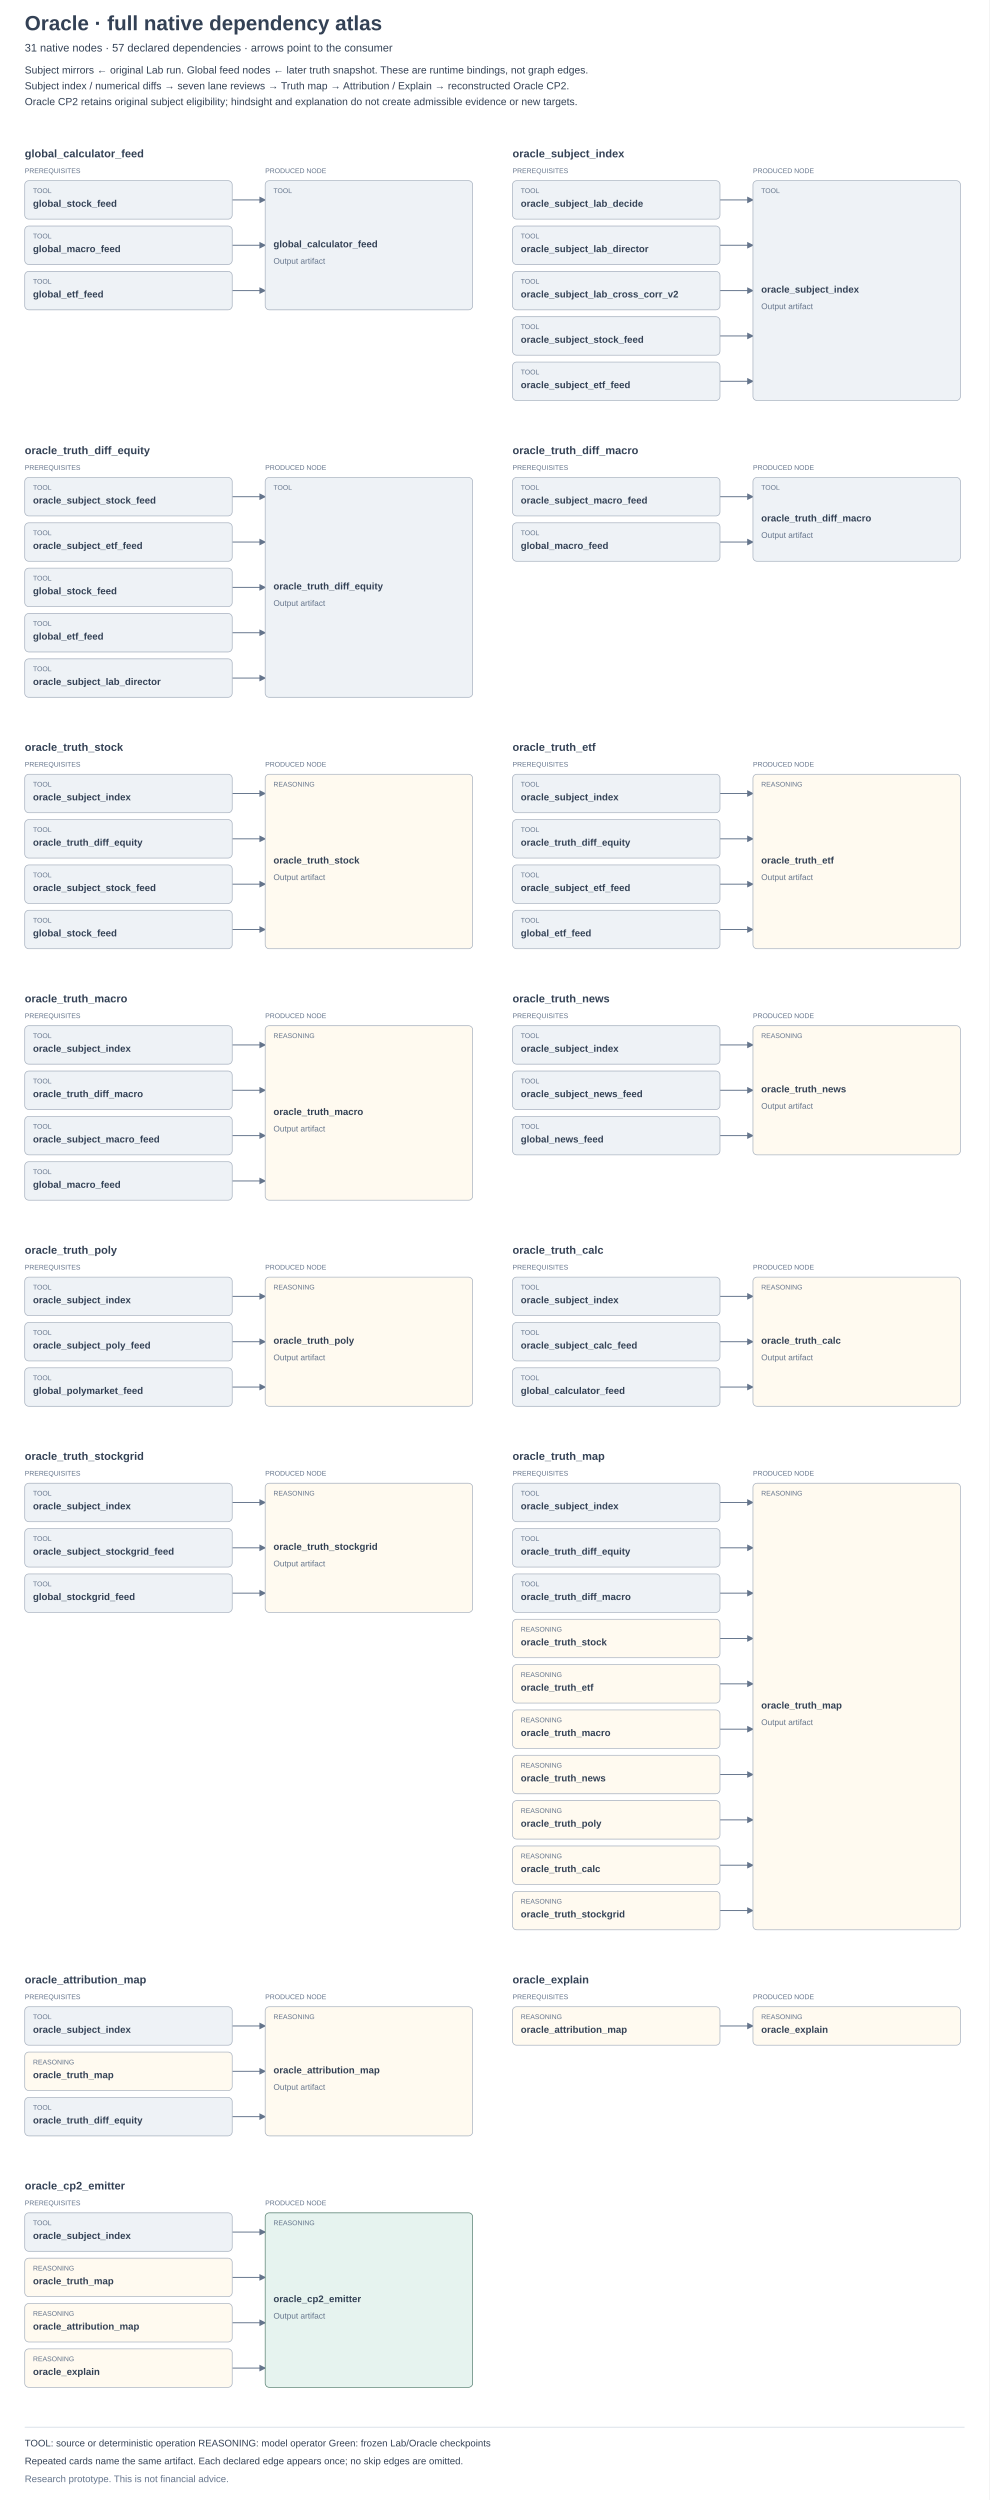
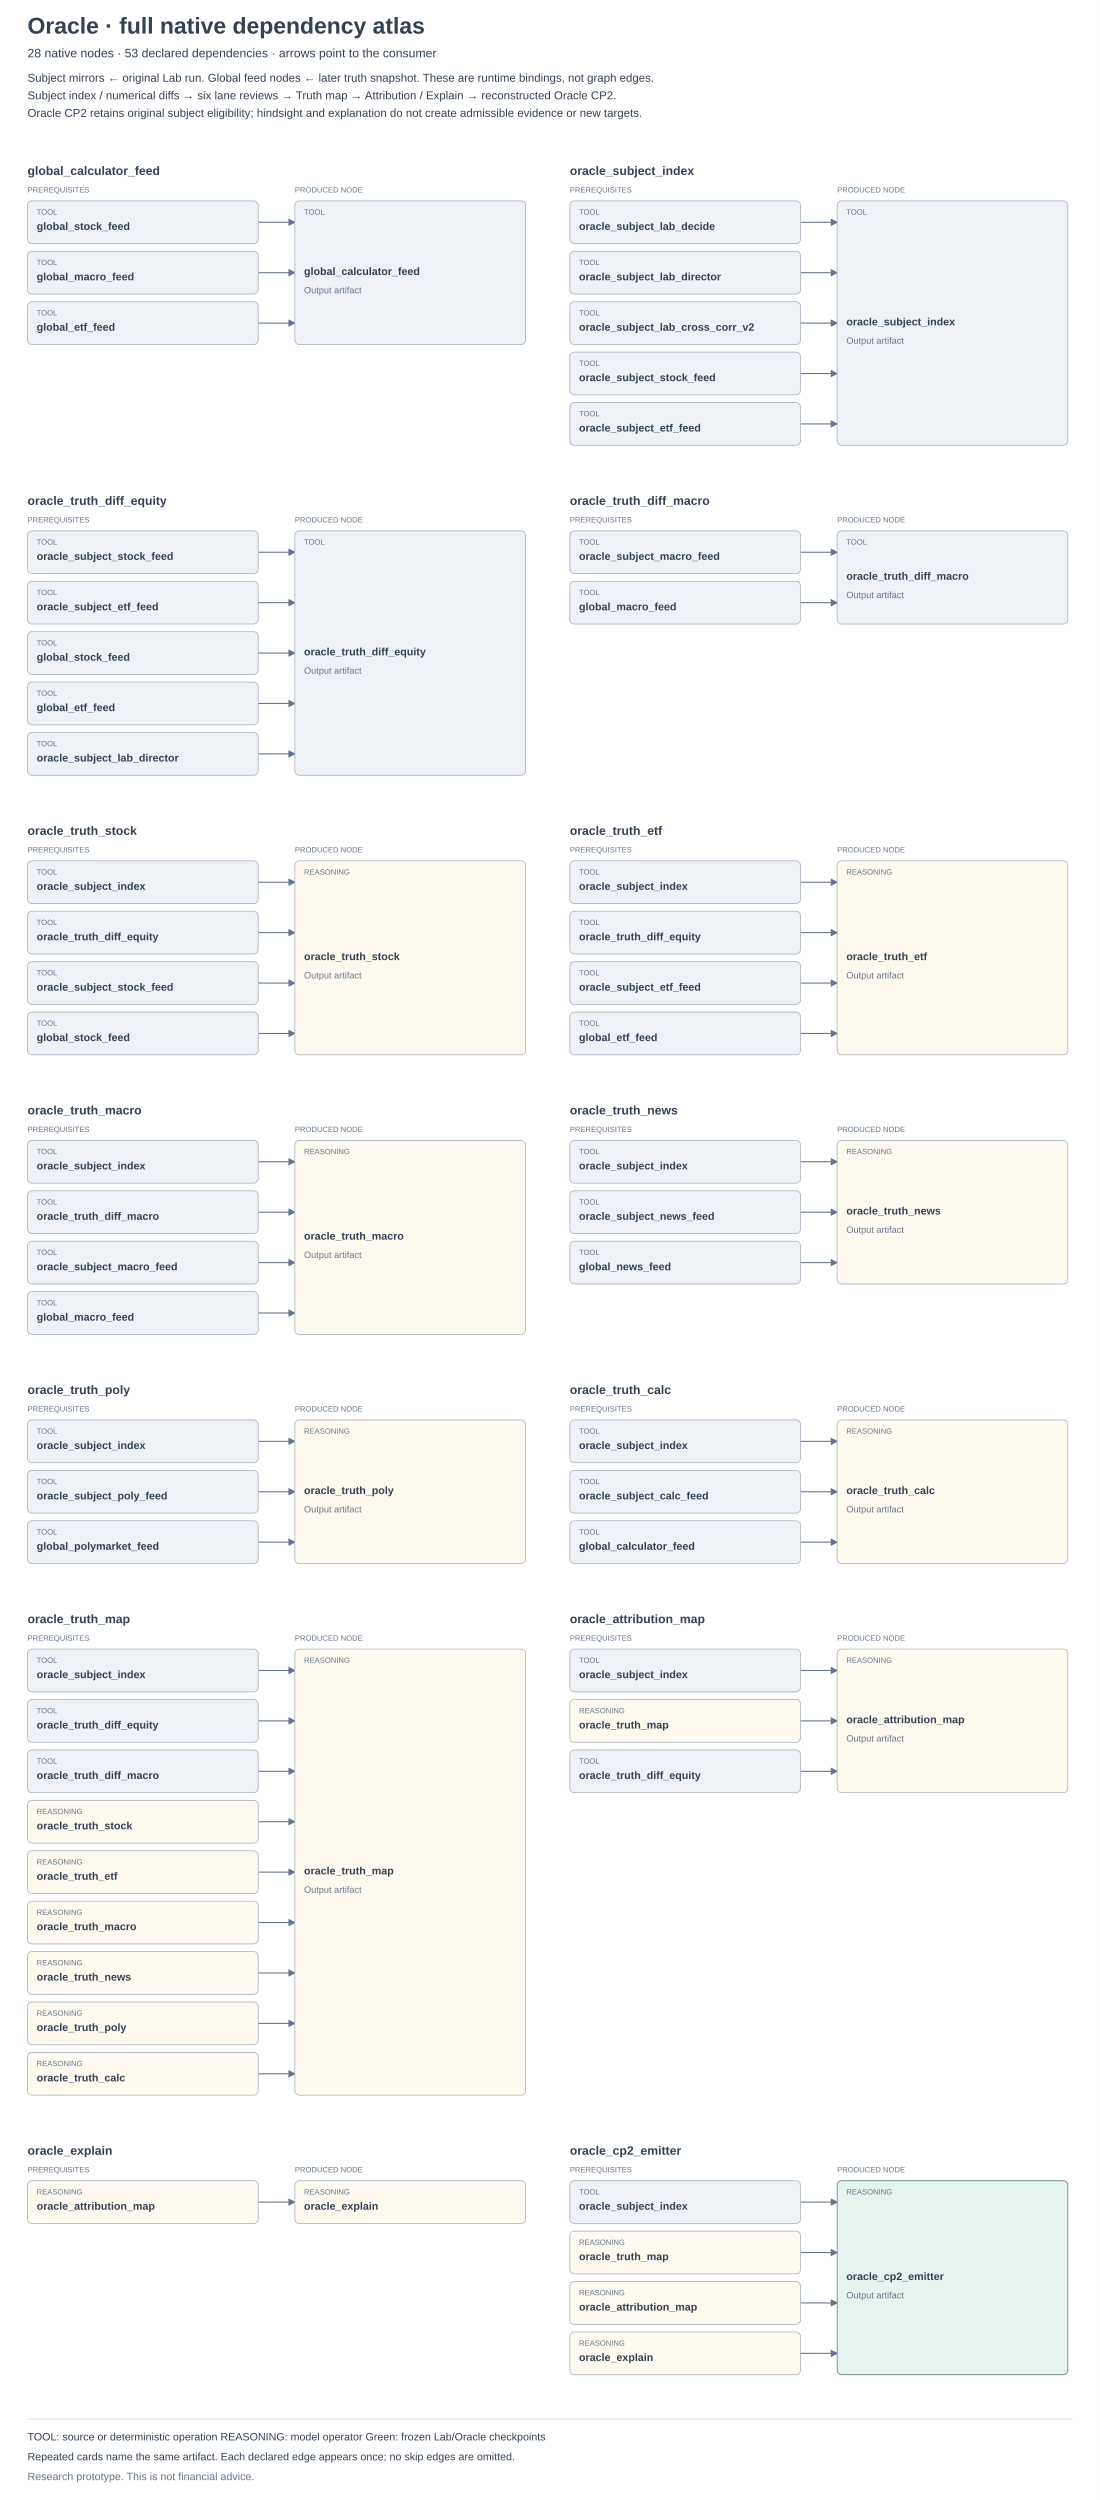
- <svg xmlns="http://www.w3.org/2000/svg" width="1440" height="3639" viewBox="0 0 1440 3639" role="img" aria-labelledby="oracle-detail-title oracle-detail-desc">
+ <svg xmlns="http://www.w3.org/2000/svg" width="1440" height="3273" viewBox="0 0 1440 3273" role="img" aria-labelledby="oracle-detail-title oracle-detail-desc">
  <defs>
    <marker id="arrow" markerWidth="7" markerHeight="7" refX="6" refY="3.5" orient="auto">
      <path d="M 0 0 L 7 3.5 L 0 7 Z" fill="#64748b" />
    </marker>
  </defs>
  <style>text{font-family:Arial,Helvetica,sans-serif}.dependency{fill:none;stroke:#64748b;stroke-width:1.4}.dependency:hover{stroke:#145b48;stroke-width:3}</style>
-   <rect width="1440" height="3639" fill="#ffffff" />
+   <rect width="1440" height="3273" fill="#ffffff" />
  <text x="36" y="44" font-size="30" font-weight="600" fill="#334155">Oracle · full native dependency atlas</text>
-   <text x="36" y="75" font-size="16" font-weight="normal" fill="#334155">31 native nodes · 57 declared dependencies · arrows point to the consumer</text>
+   <text x="36" y="75" font-size="16" font-weight="normal" fill="#334155">28 native nodes · 53 declared dependencies · arrows point to the consumer</text>
  <text x="36" y="107" font-size="15" font-weight="normal" fill="#334155">Subject mirrors ← original Lab run. Global feed nodes ← later truth snapshot. These are runtime bindings, not graph edges.</text>
-   <text x="36" y="130" font-size="15" font-weight="normal" fill="#334155">Subject index / numerical diffs → seven lane reviews → Truth map → Attribution / Explain → reconstructed Oracle CP2.</text>
+   <text x="36" y="130" font-size="15" font-weight="normal" fill="#334155">Subject index / numerical diffs → six lane reviews → Truth map → Attribution / Explain → reconstructed Oracle CP2.</text>
  <text x="36" y="153" font-size="15" font-weight="normal" fill="#334155">Oracle CP2 retains original subject eligibility; hindsight and explanation do not create admissible evidence or new targets.</text>
  <text x="36" y="229" font-size="16" font-weight="600" fill="#334155">global_calculator_feed</text>
  <text x="36" y="252" font-size="10" font-weight="normal" fill="#64748b">PREREQUISITES</text>
  <text x="386" y="252" font-size="10" font-weight="normal" fill="#64748b">PRODUCED NODE</text>
  <path data-from="global_stock_feed" data-to="global_calculator_feed" d="M 338 291 H 386" class="dependency" marker-end="url(#arrow)" />
  <path data-from="global_macro_feed" data-to="global_calculator_feed" d="M 338 357 H 386" class="dependency" marker-end="url(#arrow)" />
  <path data-from="global_etf_feed" data-to="global_calculator_feed" d="M 338 423 H 386" class="dependency" marker-end="url(#arrow)" />
  <g data-node="global_stock_feed">
    <rect x="36" y="263" width="302" height="56" rx="6" fill="#eef2f6" stroke="#a5afbd" />
    <text x="48" y="281" font-size="10" font-weight="normal" fill="#64748b">TOOL</text>
    <text x="48" y="301.0" font-size="14" font-weight="600" fill="#334155">global_stock_feed</text>
  </g>
  <g data-node="global_macro_feed">
    <rect x="36" y="329" width="302" height="56" rx="6" fill="#eef2f6" stroke="#a5afbd" />
    <text x="48" y="347" font-size="10" font-weight="normal" fill="#64748b">TOOL</text>
    <text x="48" y="367.0" font-size="14" font-weight="600" fill="#334155">global_macro_feed</text>
  </g>
  <g data-node="global_etf_feed">
    <rect x="36" y="395" width="302" height="56" rx="6" fill="#eef2f6" stroke="#a5afbd" />
    <text x="48" y="413" font-size="10" font-weight="normal" fill="#64748b">TOOL</text>
    <text x="48" y="433.0" font-size="14" font-weight="600" fill="#334155">global_etf_feed</text>
  </g>
  <g data-node="global_calculator_feed">
    <rect x="386" y="263" width="302" height="188" rx="6" fill="#eef2f6" stroke="#a5afbd" />
    <text x="398" y="281" font-size="10" font-weight="normal" fill="#64748b">TOOL</text>
    <text x="398" y="360.0" font-size="14" font-weight="600" fill="#334155">global_calculator_feed</text>
    <text x="398" y="384.0" font-size="12" font-weight="normal" fill="#64748b">Output artifact</text>
  </g>
  <text x="746" y="229" font-size="16" font-weight="600" fill="#334155">oracle_subject_index</text>
  <text x="746" y="252" font-size="10" font-weight="normal" fill="#64748b">PREREQUISITES</text>
  <text x="1096" y="252" font-size="10" font-weight="normal" fill="#64748b">PRODUCED NODE</text>
  <path data-from="oracle_subject_lab_decide" data-to="oracle_subject_index" d="M 1048 291 H 1096" class="dependency" marker-end="url(#arrow)" />
  <path data-from="oracle_subject_lab_director" data-to="oracle_subject_index" d="M 1048 357 H 1096" class="dependency" marker-end="url(#arrow)" />
  <path data-from="oracle_subject_lab_cross_corr_v2" data-to="oracle_subject_index" d="M 1048 423 H 1096" class="dependency" marker-end="url(#arrow)" />
  <path data-from="oracle_subject_stock_feed" data-to="oracle_subject_index" d="M 1048 489 H 1096" class="dependency" marker-end="url(#arrow)" />
  <path data-from="oracle_subject_etf_feed" data-to="oracle_subject_index" d="M 1048 555 H 1096" class="dependency" marker-end="url(#arrow)" />
  <g data-node="oracle_subject_lab_decide">
    <rect x="746" y="263" width="302" height="56" rx="6" fill="#eef2f6" stroke="#a5afbd" />
    <text x="758" y="281" font-size="10" font-weight="normal" fill="#64748b">TOOL</text>
    <text x="758" y="301.0" font-size="14" font-weight="600" fill="#334155">oracle_subject_lab_decide</text>
  </g>
  <g data-node="oracle_subject_lab_director">
    <rect x="746" y="329" width="302" height="56" rx="6" fill="#eef2f6" stroke="#a5afbd" />
    <text x="758" y="347" font-size="10" font-weight="normal" fill="#64748b">TOOL</text>
    <text x="758" y="367.0" font-size="14" font-weight="600" fill="#334155">oracle_subject_lab_director</text>
  </g>
  <g data-node="oracle_subject_lab_cross_corr_v2">
    <rect x="746" y="395" width="302" height="56" rx="6" fill="#eef2f6" stroke="#a5afbd" />
    <text x="758" y="413" font-size="10" font-weight="normal" fill="#64748b">TOOL</text>
    <text x="758" y="433.0" font-size="14" font-weight="600" fill="#334155">oracle_subject_lab_cross_corr_v2</text>
  </g>
  <g data-node="oracle_subject_stock_feed">
    <rect x="746" y="461" width="302" height="56" rx="6" fill="#eef2f6" stroke="#a5afbd" />
    <text x="758" y="479" font-size="10" font-weight="normal" fill="#64748b">TOOL</text>
    <text x="758" y="499.0" font-size="14" font-weight="600" fill="#334155">oracle_subject_stock_feed</text>
  </g>
  <g data-node="oracle_subject_etf_feed">
    <rect x="746" y="527" width="302" height="56" rx="6" fill="#eef2f6" stroke="#a5afbd" />
    <text x="758" y="545" font-size="10" font-weight="normal" fill="#64748b">TOOL</text>
    <text x="758" y="565.0" font-size="14" font-weight="600" fill="#334155">oracle_subject_etf_feed</text>
  </g>
  <g data-node="oracle_subject_index">
    <rect x="1096" y="263" width="302" height="320" rx="6" fill="#eef2f6" stroke="#a5afbd" />
    <text x="1108" y="281" font-size="10" font-weight="normal" fill="#64748b">TOOL</text>
    <text x="1108" y="426.0" font-size="14" font-weight="600" fill="#334155">oracle_subject_index</text>
    <text x="1108" y="450.0" font-size="12" font-weight="normal" fill="#64748b">Output artifact</text>
  </g>
  <text x="36" y="661" font-size="16" font-weight="600" fill="#334155">oracle_truth_diff_equity</text>
  <text x="36" y="684" font-size="10" font-weight="normal" fill="#64748b">PREREQUISITES</text>
  <text x="386" y="684" font-size="10" font-weight="normal" fill="#64748b">PRODUCED NODE</text>
  <path data-from="oracle_subject_stock_feed" data-to="oracle_truth_diff_equity" d="M 338 723 H 386" class="dependency" marker-end="url(#arrow)" />
  <path data-from="oracle_subject_etf_feed" data-to="oracle_truth_diff_equity" d="M 338 789 H 386" class="dependency" marker-end="url(#arrow)" />
  <path data-from="global_stock_feed" data-to="oracle_truth_diff_equity" d="M 338 855 H 386" class="dependency" marker-end="url(#arrow)" />
  <path data-from="global_etf_feed" data-to="oracle_truth_diff_equity" d="M 338 921 H 386" class="dependency" marker-end="url(#arrow)" />
  <path data-from="oracle_subject_lab_director" data-to="oracle_truth_diff_equity" d="M 338 987 H 386" class="dependency" marker-end="url(#arrow)" />
  <g data-node="oracle_subject_stock_feed">
    <rect x="36" y="695" width="302" height="56" rx="6" fill="#eef2f6" stroke="#a5afbd" />
    <text x="48" y="713" font-size="10" font-weight="normal" fill="#64748b">TOOL</text>
    <text x="48" y="733.0" font-size="14" font-weight="600" fill="#334155">oracle_subject_stock_feed</text>
  </g>
  <g data-node="oracle_subject_etf_feed">
    <rect x="36" y="761" width="302" height="56" rx="6" fill="#eef2f6" stroke="#a5afbd" />
    <text x="48" y="779" font-size="10" font-weight="normal" fill="#64748b">TOOL</text>
    <text x="48" y="799.0" font-size="14" font-weight="600" fill="#334155">oracle_subject_etf_feed</text>
  </g>
  <g data-node="global_stock_feed">
    <rect x="36" y="827" width="302" height="56" rx="6" fill="#eef2f6" stroke="#a5afbd" />
    <text x="48" y="845" font-size="10" font-weight="normal" fill="#64748b">TOOL</text>
    <text x="48" y="865.0" font-size="14" font-weight="600" fill="#334155">global_stock_feed</text>
  </g>
  <g data-node="global_etf_feed">
    <rect x="36" y="893" width="302" height="56" rx="6" fill="#eef2f6" stroke="#a5afbd" />
    <text x="48" y="911" font-size="10" font-weight="normal" fill="#64748b">TOOL</text>
    <text x="48" y="931.0" font-size="14" font-weight="600" fill="#334155">global_etf_feed</text>
  </g>
  <g data-node="oracle_subject_lab_director">
    <rect x="36" y="959" width="302" height="56" rx="6" fill="#eef2f6" stroke="#a5afbd" />
    <text x="48" y="977" font-size="10" font-weight="normal" fill="#64748b">TOOL</text>
    <text x="48" y="997.0" font-size="14" font-weight="600" fill="#334155">oracle_subject_lab_director</text>
  </g>
  <g data-node="oracle_truth_diff_equity">
    <rect x="386" y="695" width="302" height="320" rx="6" fill="#eef2f6" stroke="#a5afbd" />
    <text x="398" y="713" font-size="10" font-weight="normal" fill="#64748b">TOOL</text>
    <text x="398" y="858.0" font-size="14" font-weight="600" fill="#334155">oracle_truth_diff_equity</text>
    <text x="398" y="882.0" font-size="12" font-weight="normal" fill="#64748b">Output artifact</text>
  </g>
  <text x="746" y="661" font-size="16" font-weight="600" fill="#334155">oracle_truth_diff_macro</text>
  <text x="746" y="684" font-size="10" font-weight="normal" fill="#64748b">PREREQUISITES</text>
  <text x="1096" y="684" font-size="10" font-weight="normal" fill="#64748b">PRODUCED NODE</text>
  <path data-from="oracle_subject_macro_feed" data-to="oracle_truth_diff_macro" d="M 1048 723 H 1096" class="dependency" marker-end="url(#arrow)" />
  <path data-from="global_macro_feed" data-to="oracle_truth_diff_macro" d="M 1048 789 H 1096" class="dependency" marker-end="url(#arrow)" />
  <g data-node="oracle_subject_macro_feed">
    <rect x="746" y="695" width="302" height="56" rx="6" fill="#eef2f6" stroke="#a5afbd" />
    <text x="758" y="713" font-size="10" font-weight="normal" fill="#64748b">TOOL</text>
    <text x="758" y="733.0" font-size="14" font-weight="600" fill="#334155">oracle_subject_macro_feed</text>
  </g>
  <g data-node="global_macro_feed">
    <rect x="746" y="761" width="302" height="56" rx="6" fill="#eef2f6" stroke="#a5afbd" />
    <text x="758" y="779" font-size="10" font-weight="normal" fill="#64748b">TOOL</text>
    <text x="758" y="799.0" font-size="14" font-weight="600" fill="#334155">global_macro_feed</text>
  </g>
  <g data-node="oracle_truth_diff_macro">
    <rect x="1096" y="695" width="302" height="122" rx="6" fill="#eef2f6" stroke="#a5afbd" />
    <text x="1108" y="713" font-size="10" font-weight="normal" fill="#64748b">TOOL</text>
    <text x="1108" y="759.0" font-size="14" font-weight="600" fill="#334155">oracle_truth_diff_macro</text>
    <text x="1108" y="783.0" font-size="12" font-weight="normal" fill="#64748b">Output artifact</text>
  </g>
  <text x="36" y="1093" font-size="16" font-weight="600" fill="#334155">oracle_truth_stock</text>
  <text x="36" y="1116" font-size="10" font-weight="normal" fill="#64748b">PREREQUISITES</text>
  <text x="386" y="1116" font-size="10" font-weight="normal" fill="#64748b">PRODUCED NODE</text>
  <path data-from="oracle_subject_index" data-to="oracle_truth_stock" d="M 338 1155 H 386" class="dependency" marker-end="url(#arrow)" />
  <path data-from="oracle_truth_diff_equity" data-to="oracle_truth_stock" d="M 338 1221 H 386" class="dependency" marker-end="url(#arrow)" />
  <path data-from="oracle_subject_stock_feed" data-to="oracle_truth_stock" d="M 338 1287 H 386" class="dependency" marker-end="url(#arrow)" />
  <path data-from="global_stock_feed" data-to="oracle_truth_stock" d="M 338 1353 H 386" class="dependency" marker-end="url(#arrow)" />
  <g data-node="oracle_subject_index">
    <rect x="36" y="1127" width="302" height="56" rx="6" fill="#eef2f6" stroke="#a5afbd" />
    <text x="48" y="1145" font-size="10" font-weight="normal" fill="#64748b">TOOL</text>
    <text x="48" y="1165.0" font-size="14" font-weight="600" fill="#334155">oracle_subject_index</text>
  </g>
  <g data-node="oracle_truth_diff_equity">
    <rect x="36" y="1193" width="302" height="56" rx="6" fill="#eef2f6" stroke="#a5afbd" />
    <text x="48" y="1211" font-size="10" font-weight="normal" fill="#64748b">TOOL</text>
    <text x="48" y="1231.0" font-size="14" font-weight="600" fill="#334155">oracle_truth_diff_equity</text>
  </g>
  <g data-node="oracle_subject_stock_feed">
    <rect x="36" y="1259" width="302" height="56" rx="6" fill="#eef2f6" stroke="#a5afbd" />
    <text x="48" y="1277" font-size="10" font-weight="normal" fill="#64748b">TOOL</text>
    <text x="48" y="1297.0" font-size="14" font-weight="600" fill="#334155">oracle_subject_stock_feed</text>
  </g>
  <g data-node="global_stock_feed">
    <rect x="36" y="1325" width="302" height="56" rx="6" fill="#eef2f6" stroke="#a5afbd" />
    <text x="48" y="1343" font-size="10" font-weight="normal" fill="#64748b">TOOL</text>
    <text x="48" y="1363.0" font-size="14" font-weight="600" fill="#334155">global_stock_feed</text>
  </g>
  <g data-node="oracle_truth_stock">
    <rect x="386" y="1127" width="302" height="254" rx="6" fill="#fffaf0" stroke="#a5afbd" />
    <text x="398" y="1145" font-size="10" font-weight="normal" fill="#64748b">REASONING</text>
    <text x="398" y="1257.0" font-size="14" font-weight="600" fill="#334155">oracle_truth_stock</text>
    <text x="398" y="1281.0" font-size="12" font-weight="normal" fill="#64748b">Output artifact</text>
  </g>
  <text x="746" y="1093" font-size="16" font-weight="600" fill="#334155">oracle_truth_etf</text>
  <text x="746" y="1116" font-size="10" font-weight="normal" fill="#64748b">PREREQUISITES</text>
  <text x="1096" y="1116" font-size="10" font-weight="normal" fill="#64748b">PRODUCED NODE</text>
  <path data-from="oracle_subject_index" data-to="oracle_truth_etf" d="M 1048 1155 H 1096" class="dependency" marker-end="url(#arrow)" />
  <path data-from="oracle_truth_diff_equity" data-to="oracle_truth_etf" d="M 1048 1221 H 1096" class="dependency" marker-end="url(#arrow)" />
  <path data-from="oracle_subject_etf_feed" data-to="oracle_truth_etf" d="M 1048 1287 H 1096" class="dependency" marker-end="url(#arrow)" />
  <path data-from="global_etf_feed" data-to="oracle_truth_etf" d="M 1048 1353 H 1096" class="dependency" marker-end="url(#arrow)" />
  <g data-node="oracle_subject_index">
    <rect x="746" y="1127" width="302" height="56" rx="6" fill="#eef2f6" stroke="#a5afbd" />
    <text x="758" y="1145" font-size="10" font-weight="normal" fill="#64748b">TOOL</text>
    <text x="758" y="1165.0" font-size="14" font-weight="600" fill="#334155">oracle_subject_index</text>
  </g>
  <g data-node="oracle_truth_diff_equity">
    <rect x="746" y="1193" width="302" height="56" rx="6" fill="#eef2f6" stroke="#a5afbd" />
    <text x="758" y="1211" font-size="10" font-weight="normal" fill="#64748b">TOOL</text>
    <text x="758" y="1231.0" font-size="14" font-weight="600" fill="#334155">oracle_truth_diff_equity</text>
  </g>
  <g data-node="oracle_subject_etf_feed">
    <rect x="746" y="1259" width="302" height="56" rx="6" fill="#eef2f6" stroke="#a5afbd" />
    <text x="758" y="1277" font-size="10" font-weight="normal" fill="#64748b">TOOL</text>
    <text x="758" y="1297.0" font-size="14" font-weight="600" fill="#334155">oracle_subject_etf_feed</text>
  </g>
  <g data-node="global_etf_feed">
    <rect x="746" y="1325" width="302" height="56" rx="6" fill="#eef2f6" stroke="#a5afbd" />
    <text x="758" y="1343" font-size="10" font-weight="normal" fill="#64748b">TOOL</text>
    <text x="758" y="1363.0" font-size="14" font-weight="600" fill="#334155">global_etf_feed</text>
  </g>
  <g data-node="oracle_truth_etf">
    <rect x="1096" y="1127" width="302" height="254" rx="6" fill="#fffaf0" stroke="#a5afbd" />
    <text x="1108" y="1145" font-size="10" font-weight="normal" fill="#64748b">REASONING</text>
    <text x="1108" y="1257.0" font-size="14" font-weight="600" fill="#334155">oracle_truth_etf</text>
    <text x="1108" y="1281.0" font-size="12" font-weight="normal" fill="#64748b">Output artifact</text>
  </g>
  <text x="36" y="1459" font-size="16" font-weight="600" fill="#334155">oracle_truth_macro</text>
  <text x="36" y="1482" font-size="10" font-weight="normal" fill="#64748b">PREREQUISITES</text>
  <text x="386" y="1482" font-size="10" font-weight="normal" fill="#64748b">PRODUCED NODE</text>
  <path data-from="oracle_subject_index" data-to="oracle_truth_macro" d="M 338 1521 H 386" class="dependency" marker-end="url(#arrow)" />
  <path data-from="oracle_truth_diff_macro" data-to="oracle_truth_macro" d="M 338 1587 H 386" class="dependency" marker-end="url(#arrow)" />
  <path data-from="oracle_subject_macro_feed" data-to="oracle_truth_macro" d="M 338 1653 H 386" class="dependency" marker-end="url(#arrow)" />
  <path data-from="global_macro_feed" data-to="oracle_truth_macro" d="M 338 1719 H 386" class="dependency" marker-end="url(#arrow)" />
  <g data-node="oracle_subject_index">
    <rect x="36" y="1493" width="302" height="56" rx="6" fill="#eef2f6" stroke="#a5afbd" />
    <text x="48" y="1511" font-size="10" font-weight="normal" fill="#64748b">TOOL</text>
    <text x="48" y="1531.0" font-size="14" font-weight="600" fill="#334155">oracle_subject_index</text>
  </g>
  <g data-node="oracle_truth_diff_macro">
    <rect x="36" y="1559" width="302" height="56" rx="6" fill="#eef2f6" stroke="#a5afbd" />
    <text x="48" y="1577" font-size="10" font-weight="normal" fill="#64748b">TOOL</text>
    <text x="48" y="1597.0" font-size="14" font-weight="600" fill="#334155">oracle_truth_diff_macro</text>
  </g>
  <g data-node="oracle_subject_macro_feed">
    <rect x="36" y="1625" width="302" height="56" rx="6" fill="#eef2f6" stroke="#a5afbd" />
    <text x="48" y="1643" font-size="10" font-weight="normal" fill="#64748b">TOOL</text>
    <text x="48" y="1663.0" font-size="14" font-weight="600" fill="#334155">oracle_subject_macro_feed</text>
  </g>
  <g data-node="global_macro_feed">
    <rect x="36" y="1691" width="302" height="56" rx="6" fill="#eef2f6" stroke="#a5afbd" />
    <text x="48" y="1709" font-size="10" font-weight="normal" fill="#64748b">TOOL</text>
    <text x="48" y="1729.0" font-size="14" font-weight="600" fill="#334155">global_macro_feed</text>
  </g>
  <g data-node="oracle_truth_macro">
    <rect x="386" y="1493" width="302" height="254" rx="6" fill="#fffaf0" stroke="#a5afbd" />
    <text x="398" y="1511" font-size="10" font-weight="normal" fill="#64748b">REASONING</text>
    <text x="398" y="1623.0" font-size="14" font-weight="600" fill="#334155">oracle_truth_macro</text>
    <text x="398" y="1647.0" font-size="12" font-weight="normal" fill="#64748b">Output artifact</text>
  </g>
  <text x="746" y="1459" font-size="16" font-weight="600" fill="#334155">oracle_truth_news</text>
  <text x="746" y="1482" font-size="10" font-weight="normal" fill="#64748b">PREREQUISITES</text>
  <text x="1096" y="1482" font-size="10" font-weight="normal" fill="#64748b">PRODUCED NODE</text>
  <path data-from="oracle_subject_index" data-to="oracle_truth_news" d="M 1048 1521 H 1096" class="dependency" marker-end="url(#arrow)" />
  <path data-from="oracle_subject_news_feed" data-to="oracle_truth_news" d="M 1048 1587 H 1096" class="dependency" marker-end="url(#arrow)" />
  <path data-from="global_news_feed" data-to="oracle_truth_news" d="M 1048 1653 H 1096" class="dependency" marker-end="url(#arrow)" />
  <g data-node="oracle_subject_index">
    <rect x="746" y="1493" width="302" height="56" rx="6" fill="#eef2f6" stroke="#a5afbd" />
    <text x="758" y="1511" font-size="10" font-weight="normal" fill="#64748b">TOOL</text>
    <text x="758" y="1531.0" font-size="14" font-weight="600" fill="#334155">oracle_subject_index</text>
  </g>
  <g data-node="oracle_subject_news_feed">
    <rect x="746" y="1559" width="302" height="56" rx="6" fill="#eef2f6" stroke="#a5afbd" />
    <text x="758" y="1577" font-size="10" font-weight="normal" fill="#64748b">TOOL</text>
    <text x="758" y="1597.0" font-size="14" font-weight="600" fill="#334155">oracle_subject_news_feed</text>
  </g>
  <g data-node="global_news_feed">
    <rect x="746" y="1625" width="302" height="56" rx="6" fill="#eef2f6" stroke="#a5afbd" />
    <text x="758" y="1643" font-size="10" font-weight="normal" fill="#64748b">TOOL</text>
    <text x="758" y="1663.0" font-size="14" font-weight="600" fill="#334155">global_news_feed</text>
  </g>
  <g data-node="oracle_truth_news">
    <rect x="1096" y="1493" width="302" height="188" rx="6" fill="#fffaf0" stroke="#a5afbd" />
    <text x="1108" y="1511" font-size="10" font-weight="normal" fill="#64748b">REASONING</text>
    <text x="1108" y="1590.0" font-size="14" font-weight="600" fill="#334155">oracle_truth_news</text>
    <text x="1108" y="1614.0" font-size="12" font-weight="normal" fill="#64748b">Output artifact</text>
  </g>
  <text x="36" y="1825" font-size="16" font-weight="600" fill="#334155">oracle_truth_poly</text>
  <text x="36" y="1848" font-size="10" font-weight="normal" fill="#64748b">PREREQUISITES</text>
  <text x="386" y="1848" font-size="10" font-weight="normal" fill="#64748b">PRODUCED NODE</text>
  <path data-from="oracle_subject_index" data-to="oracle_truth_poly" d="M 338 1887 H 386" class="dependency" marker-end="url(#arrow)" />
  <path data-from="oracle_subject_poly_feed" data-to="oracle_truth_poly" d="M 338 1953 H 386" class="dependency" marker-end="url(#arrow)" />
  <path data-from="global_polymarket_feed" data-to="oracle_truth_poly" d="M 338 2019 H 386" class="dependency" marker-end="url(#arrow)" />
  <g data-node="oracle_subject_index">
    <rect x="36" y="1859" width="302" height="56" rx="6" fill="#eef2f6" stroke="#a5afbd" />
    <text x="48" y="1877" font-size="10" font-weight="normal" fill="#64748b">TOOL</text>
    <text x="48" y="1897.0" font-size="14" font-weight="600" fill="#334155">oracle_subject_index</text>
  </g>
  <g data-node="oracle_subject_poly_feed">
    <rect x="36" y="1925" width="302" height="56" rx="6" fill="#eef2f6" stroke="#a5afbd" />
    <text x="48" y="1943" font-size="10" font-weight="normal" fill="#64748b">TOOL</text>
    <text x="48" y="1963.0" font-size="14" font-weight="600" fill="#334155">oracle_subject_poly_feed</text>
  </g>
  <g data-node="global_polymarket_feed">
    <rect x="36" y="1991" width="302" height="56" rx="6" fill="#eef2f6" stroke="#a5afbd" />
    <text x="48" y="2009" font-size="10" font-weight="normal" fill="#64748b">TOOL</text>
    <text x="48" y="2029.0" font-size="14" font-weight="600" fill="#334155">global_polymarket_feed</text>
  </g>
  <g data-node="oracle_truth_poly">
    <rect x="386" y="1859" width="302" height="188" rx="6" fill="#fffaf0" stroke="#a5afbd" />
    <text x="398" y="1877" font-size="10" font-weight="normal" fill="#64748b">REASONING</text>
    <text x="398" y="1956.0" font-size="14" font-weight="600" fill="#334155">oracle_truth_poly</text>
    <text x="398" y="1980.0" font-size="12" font-weight="normal" fill="#64748b">Output artifact</text>
  </g>
  <text x="746" y="1825" font-size="16" font-weight="600" fill="#334155">oracle_truth_calc</text>
  <text x="746" y="1848" font-size="10" font-weight="normal" fill="#64748b">PREREQUISITES</text>
  <text x="1096" y="1848" font-size="10" font-weight="normal" fill="#64748b">PRODUCED NODE</text>
  <path data-from="oracle_subject_index" data-to="oracle_truth_calc" d="M 1048 1887 H 1096" class="dependency" marker-end="url(#arrow)" />
  <path data-from="oracle_subject_calc_feed" data-to="oracle_truth_calc" d="M 1048 1953 H 1096" class="dependency" marker-end="url(#arrow)" />
  <path data-from="global_calculator_feed" data-to="oracle_truth_calc" d="M 1048 2019 H 1096" class="dependency" marker-end="url(#arrow)" />
  <g data-node="oracle_subject_index">
    <rect x="746" y="1859" width="302" height="56" rx="6" fill="#eef2f6" stroke="#a5afbd" />
    <text x="758" y="1877" font-size="10" font-weight="normal" fill="#64748b">TOOL</text>
    <text x="758" y="1897.0" font-size="14" font-weight="600" fill="#334155">oracle_subject_index</text>
  </g>
  <g data-node="oracle_subject_calc_feed">
    <rect x="746" y="1925" width="302" height="56" rx="6" fill="#eef2f6" stroke="#a5afbd" />
    <text x="758" y="1943" font-size="10" font-weight="normal" fill="#64748b">TOOL</text>
    <text x="758" y="1963.0" font-size="14" font-weight="600" fill="#334155">oracle_subject_calc_feed</text>
  </g>
  <g data-node="global_calculator_feed">
    <rect x="746" y="1991" width="302" height="56" rx="6" fill="#eef2f6" stroke="#a5afbd" />
    <text x="758" y="2009" font-size="10" font-weight="normal" fill="#64748b">TOOL</text>
    <text x="758" y="2029.0" font-size="14" font-weight="600" fill="#334155">global_calculator_feed</text>
  </g>
  <g data-node="oracle_truth_calc">
    <rect x="1096" y="1859" width="302" height="188" rx="6" fill="#fffaf0" stroke="#a5afbd" />
    <text x="1108" y="1877" font-size="10" font-weight="normal" fill="#64748b">REASONING</text>
    <text x="1108" y="1956.0" font-size="14" font-weight="600" fill="#334155">oracle_truth_calc</text>
    <text x="1108" y="1980.0" font-size="12" font-weight="normal" fill="#64748b">Output artifact</text>
  </g>
-   <text x="36" y="2125" font-size="16" font-weight="600" fill="#334155">oracle_truth_stockgrid</text>
+   <text x="36" y="2125" font-size="16" font-weight="600" fill="#334155">oracle_truth_map</text>
  <text x="36" y="2148" font-size="10" font-weight="normal" fill="#64748b">PREREQUISITES</text>
  <text x="386" y="2148" font-size="10" font-weight="normal" fill="#64748b">PRODUCED NODE</text>
-   <path data-from="oracle_subject_index" data-to="oracle_truth_stockgrid" d="M 338 2187 H 386" class="dependency" marker-end="url(#arrow)" />
-   <path data-from="oracle_subject_stockgrid_feed" data-to="oracle_truth_stockgrid" d="M 338 2253 H 386" class="dependency" marker-end="url(#arrow)" />
-   <path data-from="global_stockgrid_feed" data-to="oracle_truth_stockgrid" d="M 338 2319 H 386" class="dependency" marker-end="url(#arrow)" />
+   <path data-from="oracle_subject_index" data-to="oracle_truth_map" d="M 338 2187 H 386" class="dependency" marker-end="url(#arrow)" />
+   <path data-from="oracle_truth_diff_equity" data-to="oracle_truth_map" d="M 338 2253 H 386" class="dependency" marker-end="url(#arrow)" />
+   <path data-from="oracle_truth_diff_macro" data-to="oracle_truth_map" d="M 338 2319 H 386" class="dependency" marker-end="url(#arrow)" />
+   <path data-from="oracle_truth_stock" data-to="oracle_truth_map" d="M 338 2385 H 386" class="dependency" marker-end="url(#arrow)" />
+   <path data-from="oracle_truth_etf" data-to="oracle_truth_map" d="M 338 2451 H 386" class="dependency" marker-end="url(#arrow)" />
+   <path data-from="oracle_truth_macro" data-to="oracle_truth_map" d="M 338 2517 H 386" class="dependency" marker-end="url(#arrow)" />
+   <path data-from="oracle_truth_news" data-to="oracle_truth_map" d="M 338 2583 H 386" class="dependency" marker-end="url(#arrow)" />
+   <path data-from="oracle_truth_poly" data-to="oracle_truth_map" d="M 338 2649 H 386" class="dependency" marker-end="url(#arrow)" />
+   <path data-from="oracle_truth_calc" data-to="oracle_truth_map" d="M 338 2715 H 386" class="dependency" marker-end="url(#arrow)" />
  <g data-node="oracle_subject_index">
    <rect x="36" y="2159" width="302" height="56" rx="6" fill="#eef2f6" stroke="#a5afbd" />
    <text x="48" y="2177" font-size="10" font-weight="normal" fill="#64748b">TOOL</text>
    <text x="48" y="2197.0" font-size="14" font-weight="600" fill="#334155">oracle_subject_index</text>
  </g>
-   <g data-node="oracle_subject_stockgrid_feed">
+   <g data-node="oracle_truth_diff_equity">
    <rect x="36" y="2225" width="302" height="56" rx="6" fill="#eef2f6" stroke="#a5afbd" />
    <text x="48" y="2243" font-size="10" font-weight="normal" fill="#64748b">TOOL</text>
-     <text x="48" y="2263.0" font-size="14" font-weight="600" fill="#334155">oracle_subject_stockgrid_feed</text>
-   </g>
-   <g data-node="global_stockgrid_feed">
+     <text x="48" y="2263.0" font-size="14" font-weight="600" fill="#334155">oracle_truth_diff_equity</text>
+   </g>
+   <g data-node="oracle_truth_diff_macro">
    <rect x="36" y="2291" width="302" height="56" rx="6" fill="#eef2f6" stroke="#a5afbd" />
    <text x="48" y="2309" font-size="10" font-weight="normal" fill="#64748b">TOOL</text>
-     <text x="48" y="2329.0" font-size="14" font-weight="600" fill="#334155">global_stockgrid_feed</text>
-   </g>
-   <g data-node="oracle_truth_stockgrid">
-     <rect x="386" y="2159" width="302" height="188" rx="6" fill="#fffaf0" stroke="#a5afbd" />
+     <text x="48" y="2329.0" font-size="14" font-weight="600" fill="#334155">oracle_truth_diff_macro</text>
+   </g>
+   <g data-node="oracle_truth_stock">
+     <rect x="36" y="2357" width="302" height="56" rx="6" fill="#fffaf0" stroke="#a5afbd" />
+     <text x="48" y="2375" font-size="10" font-weight="normal" fill="#64748b">REASONING</text>
+     <text x="48" y="2395.0" font-size="14" font-weight="600" fill="#334155">oracle_truth_stock</text>
+   </g>
+   <g data-node="oracle_truth_etf">
+     <rect x="36" y="2423" width="302" height="56" rx="6" fill="#fffaf0" stroke="#a5afbd" />
+     <text x="48" y="2441" font-size="10" font-weight="normal" fill="#64748b">REASONING</text>
+     <text x="48" y="2461.0" font-size="14" font-weight="600" fill="#334155">oracle_truth_etf</text>
+   </g>
+   <g data-node="oracle_truth_macro">
+     <rect x="36" y="2489" width="302" height="56" rx="6" fill="#fffaf0" stroke="#a5afbd" />
+     <text x="48" y="2507" font-size="10" font-weight="normal" fill="#64748b">REASONING</text>
+     <text x="48" y="2527.0" font-size="14" font-weight="600" fill="#334155">oracle_truth_macro</text>
+   </g>
+   <g data-node="oracle_truth_news">
+     <rect x="36" y="2555" width="302" height="56" rx="6" fill="#fffaf0" stroke="#a5afbd" />
+     <text x="48" y="2573" font-size="10" font-weight="normal" fill="#64748b">REASONING</text>
+     <text x="48" y="2593.0" font-size="14" font-weight="600" fill="#334155">oracle_truth_news</text>
+   </g>
+   <g data-node="oracle_truth_poly">
+     <rect x="36" y="2621" width="302" height="56" rx="6" fill="#fffaf0" stroke="#a5afbd" />
+     <text x="48" y="2639" font-size="10" font-weight="normal" fill="#64748b">REASONING</text>
+     <text x="48" y="2659.0" font-size="14" font-weight="600" fill="#334155">oracle_truth_poly</text>
+   </g>
+   <g data-node="oracle_truth_calc">
+     <rect x="36" y="2687" width="302" height="56" rx="6" fill="#fffaf0" stroke="#a5afbd" />
+     <text x="48" y="2705" font-size="10" font-weight="normal" fill="#64748b">REASONING</text>
+     <text x="48" y="2725.0" font-size="14" font-weight="600" fill="#334155">oracle_truth_calc</text>
+   </g>
+   <g data-node="oracle_truth_map">
+     <rect x="386" y="2159" width="302" height="584" rx="6" fill="#fffaf0" stroke="#a5afbd" />
    <text x="398" y="2177" font-size="10" font-weight="normal" fill="#64748b">REASONING</text>
-     <text x="398" y="2256.0" font-size="14" font-weight="600" fill="#334155">oracle_truth_stockgrid</text>
-     <text x="398" y="2280.0" font-size="12" font-weight="normal" fill="#64748b">Output artifact</text>
-   </g>
-   <text x="746" y="2125" font-size="16" font-weight="600" fill="#334155">oracle_truth_map</text>
+     <text x="398" y="2454.0" font-size="14" font-weight="600" fill="#334155">oracle_truth_map</text>
+     <text x="398" y="2478.0" font-size="12" font-weight="normal" fill="#64748b">Output artifact</text>
+   </g>
+   <text x="746" y="2125" font-size="16" font-weight="600" fill="#334155">oracle_attribution_map</text>
  <text x="746" y="2148" font-size="10" font-weight="normal" fill="#64748b">PREREQUISITES</text>
  <text x="1096" y="2148" font-size="10" font-weight="normal" fill="#64748b">PRODUCED NODE</text>
-   <path data-from="oracle_subject_index" data-to="oracle_truth_map" d="M 1048 2187 H 1096" class="dependency" marker-end="url(#arrow)" />
-   <path data-from="oracle_truth_diff_equity" data-to="oracle_truth_map" d="M 1048 2253 H 1096" class="dependency" marker-end="url(#arrow)" />
-   <path data-from="oracle_truth_diff_macro" data-to="oracle_truth_map" d="M 1048 2319 H 1096" class="dependency" marker-end="url(#arrow)" />
-   <path data-from="oracle_truth_stock" data-to="oracle_truth_map" d="M 1048 2385 H 1096" class="dependency" marker-end="url(#arrow)" />
-   <path data-from="oracle_truth_etf" data-to="oracle_truth_map" d="M 1048 2451 H 1096" class="dependency" marker-end="url(#arrow)" />
-   <path data-from="oracle_truth_macro" data-to="oracle_truth_map" d="M 1048 2517 H 1096" class="dependency" marker-end="url(#arrow)" />
-   <path data-from="oracle_truth_news" data-to="oracle_truth_map" d="M 1048 2583 H 1096" class="dependency" marker-end="url(#arrow)" />
-   <path data-from="oracle_truth_poly" data-to="oracle_truth_map" d="M 1048 2649 H 1096" class="dependency" marker-end="url(#arrow)" />
-   <path data-from="oracle_truth_calc" data-to="oracle_truth_map" d="M 1048 2715 H 1096" class="dependency" marker-end="url(#arrow)" />
-   <path data-from="oracle_truth_stockgrid" data-to="oracle_truth_map" d="M 1048 2781 H 1096" class="dependency" marker-end="url(#arrow)" />
+   <path data-from="oracle_subject_index" data-to="oracle_attribution_map" d="M 1048 2187 H 1096" class="dependency" marker-end="url(#arrow)" />
+   <path data-from="oracle_truth_map" data-to="oracle_attribution_map" d="M 1048 2253 H 1096" class="dependency" marker-end="url(#arrow)" />
+   <path data-from="oracle_truth_diff_equity" data-to="oracle_attribution_map" d="M 1048 2319 H 1096" class="dependency" marker-end="url(#arrow)" />
  <g data-node="oracle_subject_index">
    <rect x="746" y="2159" width="302" height="56" rx="6" fill="#eef2f6" stroke="#a5afbd" />
    <text x="758" y="2177" font-size="10" font-weight="normal" fill="#64748b">TOOL</text>
    <text x="758" y="2197.0" font-size="14" font-weight="600" fill="#334155">oracle_subject_index</text>
  </g>
+   <g data-node="oracle_truth_map">
+     <rect x="746" y="2225" width="302" height="56" rx="6" fill="#fffaf0" stroke="#a5afbd" />
+     <text x="758" y="2243" font-size="10" font-weight="normal" fill="#64748b">REASONING</text>
+     <text x="758" y="2263.0" font-size="14" font-weight="600" fill="#334155">oracle_truth_map</text>
+   </g>
  <g data-node="oracle_truth_diff_equity">
-     <rect x="746" y="2225" width="302" height="56" rx="6" fill="#eef2f6" stroke="#a5afbd" />
-     <text x="758" y="2243" font-size="10" font-weight="normal" fill="#64748b">TOOL</text>
-     <text x="758" y="2263.0" font-size="14" font-weight="600" fill="#334155">oracle_truth_diff_equity</text>
-   </g>
-   <g data-node="oracle_truth_diff_macro">
    <rect x="746" y="2291" width="302" height="56" rx="6" fill="#eef2f6" stroke="#a5afbd" />
    <text x="758" y="2309" font-size="10" font-weight="normal" fill="#64748b">TOOL</text>
-     <text x="758" y="2329.0" font-size="14" font-weight="600" fill="#334155">oracle_truth_diff_macro</text>
-   </g>
-   <g data-node="oracle_truth_stock">
-     <rect x="746" y="2357" width="302" height="56" rx="6" fill="#fffaf0" stroke="#a5afbd" />
-     <text x="758" y="2375" font-size="10" font-weight="normal" fill="#64748b">REASONING</text>
-     <text x="758" y="2395.0" font-size="14" font-weight="600" fill="#334155">oracle_truth_stock</text>
-   </g>
-   <g data-node="oracle_truth_etf">
-     <rect x="746" y="2423" width="302" height="56" rx="6" fill="#fffaf0" stroke="#a5afbd" />
-     <text x="758" y="2441" font-size="10" font-weight="normal" fill="#64748b">REASONING</text>
-     <text x="758" y="2461.0" font-size="14" font-weight="600" fill="#334155">oracle_truth_etf</text>
-   </g>
-   <g data-node="oracle_truth_macro">
-     <rect x="746" y="2489" width="302" height="56" rx="6" fill="#fffaf0" stroke="#a5afbd" />
-     <text x="758" y="2507" font-size="10" font-weight="normal" fill="#64748b">REASONING</text>
-     <text x="758" y="2527.0" font-size="14" font-weight="600" fill="#334155">oracle_truth_macro</text>
-   </g>
-   <g data-node="oracle_truth_news">
-     <rect x="746" y="2555" width="302" height="56" rx="6" fill="#fffaf0" stroke="#a5afbd" />
-     <text x="758" y="2573" font-size="10" font-weight="normal" fill="#64748b">REASONING</text>
-     <text x="758" y="2593.0" font-size="14" font-weight="600" fill="#334155">oracle_truth_news</text>
-   </g>
-   <g data-node="oracle_truth_poly">
-     <rect x="746" y="2621" width="302" height="56" rx="6" fill="#fffaf0" stroke="#a5afbd" />
-     <text x="758" y="2639" font-size="10" font-weight="normal" fill="#64748b">REASONING</text>
-     <text x="758" y="2659.0" font-size="14" font-weight="600" fill="#334155">oracle_truth_poly</text>
-   </g>
-   <g data-node="oracle_truth_calc">
-     <rect x="746" y="2687" width="302" height="56" rx="6" fill="#fffaf0" stroke="#a5afbd" />
-     <text x="758" y="2705" font-size="10" font-weight="normal" fill="#64748b">REASONING</text>
-     <text x="758" y="2725.0" font-size="14" font-weight="600" fill="#334155">oracle_truth_calc</text>
-   </g>
-   <g data-node="oracle_truth_stockgrid">
-     <rect x="746" y="2753" width="302" height="56" rx="6" fill="#fffaf0" stroke="#a5afbd" />
-     <text x="758" y="2771" font-size="10" font-weight="normal" fill="#64748b">REASONING</text>
-     <text x="758" y="2791.0" font-size="14" font-weight="600" fill="#334155">oracle_truth_stockgrid</text>
+     <text x="758" y="2329.0" font-size="14" font-weight="600" fill="#334155">oracle_truth_diff_equity</text>
+   </g>
+   <g data-node="oracle_attribution_map">
+     <rect x="1096" y="2159" width="302" height="188" rx="6" fill="#fffaf0" stroke="#a5afbd" />
+     <text x="1108" y="2177" font-size="10" font-weight="normal" fill="#64748b">REASONING</text>
+     <text x="1108" y="2256.0" font-size="14" font-weight="600" fill="#334155">oracle_attribution_map</text>
+     <text x="1108" y="2280.0" font-size="12" font-weight="normal" fill="#64748b">Output artifact</text>
+   </g>
+   <text x="36" y="2821" font-size="16" font-weight="600" fill="#334155">oracle_explain</text>
+   <text x="36" y="2844" font-size="10" font-weight="normal" fill="#64748b">PREREQUISITES</text>
+   <text x="386" y="2844" font-size="10" font-weight="normal" fill="#64748b">PRODUCED NODE</text>
+   <path data-from="oracle_attribution_map" data-to="oracle_explain" d="M 338 2883 H 386" class="dependency" marker-end="url(#arrow)" />
+   <g data-node="oracle_attribution_map">
+     <rect x="36" y="2855" width="302" height="56" rx="6" fill="#fffaf0" stroke="#a5afbd" />
+     <text x="48" y="2873" font-size="10" font-weight="normal" fill="#64748b">REASONING</text>
+     <text x="48" y="2893.0" font-size="14" font-weight="600" fill="#334155">oracle_attribution_map</text>
+   </g>
+   <g data-node="oracle_explain">
+     <rect x="386" y="2855" width="302" height="56" rx="6" fill="#fffaf0" stroke="#a5afbd" />
+     <text x="398" y="2873" font-size="10" font-weight="normal" fill="#64748b">REASONING</text>
+     <text x="398" y="2893.0" font-size="14" font-weight="600" fill="#334155">oracle_explain</text>
+   </g>
+   <text x="746" y="2821" font-size="16" font-weight="600" fill="#334155">oracle_cp2_emitter</text>
+   <text x="746" y="2844" font-size="10" font-weight="normal" fill="#64748b">PREREQUISITES</text>
+   <text x="1096" y="2844" font-size="10" font-weight="normal" fill="#64748b">PRODUCED NODE</text>
+   <path data-from="oracle_subject_index" data-to="oracle_cp2_emitter" d="M 1048 2883 H 1096" class="dependency" marker-end="url(#arrow)" />
+   <path data-from="oracle_truth_map" data-to="oracle_cp2_emitter" d="M 1048 2949 H 1096" class="dependency" marker-end="url(#arrow)" />
+   <path data-from="oracle_attribution_map" data-to="oracle_cp2_emitter" d="M 1048 3015 H 1096" class="dependency" marker-end="url(#arrow)" />
+   <path data-from="oracle_explain" data-to="oracle_cp2_emitter" d="M 1048 3081 H 1096" class="dependency" marker-end="url(#arrow)" />
+   <g data-node="oracle_subject_index">
+     <rect x="746" y="2855" width="302" height="56" rx="6" fill="#eef2f6" stroke="#a5afbd" />
+     <text x="758" y="2873" font-size="10" font-weight="normal" fill="#64748b">TOOL</text>
+     <text x="758" y="2893.0" font-size="14" font-weight="600" fill="#334155">oracle_subject_index</text>
  </g>
  <g data-node="oracle_truth_map">
-     <rect x="1096" y="2159" width="302" height="650" rx="6" fill="#fffaf0" stroke="#a5afbd" />
-     <text x="1108" y="2177" font-size="10" font-weight="normal" fill="#64748b">REASONING</text>
-     <text x="1108" y="2487.0" font-size="14" font-weight="600" fill="#334155">oracle_truth_map</text>
-     <text x="1108" y="2511.0" font-size="12" font-weight="normal" fill="#64748b">Output artifact</text>
-   </g>
-   <text x="36" y="2887" font-size="16" font-weight="600" fill="#334155">oracle_attribution_map</text>
-   <text x="36" y="2910" font-size="10" font-weight="normal" fill="#64748b">PREREQUISITES</text>
-   <text x="386" y="2910" font-size="10" font-weight="normal" fill="#64748b">PRODUCED NODE</text>
-   <path data-from="oracle_subject_index" data-to="oracle_attribution_map" d="M 338 2949 H 386" class="dependency" marker-end="url(#arrow)" />
-   <path data-from="oracle_truth_map" data-to="oracle_attribution_map" d="M 338 3015 H 386" class="dependency" marker-end="url(#arrow)" />
-   <path data-from="oracle_truth_diff_equity" data-to="oracle_attribution_map" d="M 338 3081 H 386" class="dependency" marker-end="url(#arrow)" />
-   <g data-node="oracle_subject_index">
-     <rect x="36" y="2921" width="302" height="56" rx="6" fill="#eef2f6" stroke="#a5afbd" />
-     <text x="48" y="2939" font-size="10" font-weight="normal" fill="#64748b">TOOL</text>
-     <text x="48" y="2959.0" font-size="14" font-weight="600" fill="#334155">oracle_subject_index</text>
-   </g>
-   <g data-node="oracle_truth_map">
-     <rect x="36" y="2987" width="302" height="56" rx="6" fill="#fffaf0" stroke="#a5afbd" />
-     <text x="48" y="3005" font-size="10" font-weight="normal" fill="#64748b">REASONING</text>
-     <text x="48" y="3025.0" font-size="14" font-weight="600" fill="#334155">oracle_truth_map</text>
-   </g>
-   <g data-node="oracle_truth_diff_equity">
-     <rect x="36" y="3053" width="302" height="56" rx="6" fill="#eef2f6" stroke="#a5afbd" />
-     <text x="48" y="3071" font-size="10" font-weight="normal" fill="#64748b">TOOL</text>
-     <text x="48" y="3091.0" font-size="14" font-weight="600" fill="#334155">oracle_truth_diff_equity</text>
-   </g>
-   <g data-node="oracle_attribution_map">
-     <rect x="386" y="2921" width="302" height="188" rx="6" fill="#fffaf0" stroke="#a5afbd" />
-     <text x="398" y="2939" font-size="10" font-weight="normal" fill="#64748b">REASONING</text>
-     <text x="398" y="3018.0" font-size="14" font-weight="600" fill="#334155">oracle_attribution_map</text>
-     <text x="398" y="3042.0" font-size="12" font-weight="normal" fill="#64748b">Output artifact</text>
-   </g>
-   <text x="746" y="2887" font-size="16" font-weight="600" fill="#334155">oracle_explain</text>
-   <text x="746" y="2910" font-size="10" font-weight="normal" fill="#64748b">PREREQUISITES</text>
-   <text x="1096" y="2910" font-size="10" font-weight="normal" fill="#64748b">PRODUCED NODE</text>
-   <path data-from="oracle_attribution_map" data-to="oracle_explain" d="M 1048 2949 H 1096" class="dependency" marker-end="url(#arrow)" />
-   <g data-node="oracle_attribution_map">
    <rect x="746" y="2921" width="302" height="56" rx="6" fill="#fffaf0" stroke="#a5afbd" />
    <text x="758" y="2939" font-size="10" font-weight="normal" fill="#64748b">REASONING</text>
-     <text x="758" y="2959.0" font-size="14" font-weight="600" fill="#334155">oracle_attribution_map</text>
+     <text x="758" y="2959.0" font-size="14" font-weight="600" fill="#334155">oracle_truth_map</text>
+   </g>
+   <g data-node="oracle_attribution_map">
+     <rect x="746" y="2987" width="302" height="56" rx="6" fill="#fffaf0" stroke="#a5afbd" />
+     <text x="758" y="3005" font-size="10" font-weight="normal" fill="#64748b">REASONING</text>
+     <text x="758" y="3025.0" font-size="14" font-weight="600" fill="#334155">oracle_attribution_map</text>
  </g>
  <g data-node="oracle_explain">
-     <rect x="1096" y="2921" width="302" height="56" rx="6" fill="#fffaf0" stroke="#a5afbd" />
-     <text x="1108" y="2939" font-size="10" font-weight="normal" fill="#64748b">REASONING</text>
-     <text x="1108" y="2959.0" font-size="14" font-weight="600" fill="#334155">oracle_explain</text>
-   </g>
-   <text x="36" y="3187" font-size="16" font-weight="600" fill="#334155">oracle_cp2_emitter</text>
-   <text x="36" y="3210" font-size="10" font-weight="normal" fill="#64748b">PREREQUISITES</text>
-   <text x="386" y="3210" font-size="10" font-weight="normal" fill="#64748b">PRODUCED NODE</text>
-   <path data-from="oracle_subject_index" data-to="oracle_cp2_emitter" d="M 338 3249 H 386" class="dependency" marker-end="url(#arrow)" />
-   <path data-from="oracle_truth_map" data-to="oracle_cp2_emitter" d="M 338 3315 H 386" class="dependency" marker-end="url(#arrow)" />
-   <path data-from="oracle_attribution_map" data-to="oracle_cp2_emitter" d="M 338 3381 H 386" class="dependency" marker-end="url(#arrow)" />
-   <path data-from="oracle_explain" data-to="oracle_cp2_emitter" d="M 338 3447 H 386" class="dependency" marker-end="url(#arrow)" />
-   <g data-node="oracle_subject_index">
-     <rect x="36" y="3221" width="302" height="56" rx="6" fill="#eef2f6" stroke="#a5afbd" />
-     <text x="48" y="3239" font-size="10" font-weight="normal" fill="#64748b">TOOL</text>
-     <text x="48" y="3259.0" font-size="14" font-weight="600" fill="#334155">oracle_subject_index</text>
-   </g>
-   <g data-node="oracle_truth_map">
-     <rect x="36" y="3287" width="302" height="56" rx="6" fill="#fffaf0" stroke="#a5afbd" />
-     <text x="48" y="3305" font-size="10" font-weight="normal" fill="#64748b">REASONING</text>
-     <text x="48" y="3325.0" font-size="14" font-weight="600" fill="#334155">oracle_truth_map</text>
-   </g>
-   <g data-node="oracle_attribution_map">
-     <rect x="36" y="3353" width="302" height="56" rx="6" fill="#fffaf0" stroke="#a5afbd" />
-     <text x="48" y="3371" font-size="10" font-weight="normal" fill="#64748b">REASONING</text>
-     <text x="48" y="3391.0" font-size="14" font-weight="600" fill="#334155">oracle_attribution_map</text>
-   </g>
-   <g data-node="oracle_explain">
-     <rect x="36" y="3419" width="302" height="56" rx="6" fill="#fffaf0" stroke="#a5afbd" />
-     <text x="48" y="3437" font-size="10" font-weight="normal" fill="#64748b">REASONING</text>
-     <text x="48" y="3457.0" font-size="14" font-weight="600" fill="#334155">oracle_explain</text>
+     <rect x="746" y="3053" width="302" height="56" rx="6" fill="#fffaf0" stroke="#a5afbd" />
+     <text x="758" y="3071" font-size="10" font-weight="normal" fill="#64748b">REASONING</text>
+     <text x="758" y="3091.0" font-size="14" font-weight="600" fill="#334155">oracle_explain</text>
  </g>
  <g data-node="oracle_cp2_emitter">
-     <rect x="386" y="3221" width="302" height="254" rx="6" fill="#e6f3ef" stroke="#527b6c" />
-     <text x="398" y="3239" font-size="10" font-weight="normal" fill="#64748b">REASONING</text>
-     <text x="398" y="3351.0" font-size="14" font-weight="600" fill="#334155">oracle_cp2_emitter</text>
-     <text x="398" y="3375.0" font-size="12" font-weight="normal" fill="#64748b">Output artifact</text>
-   </g>
-   <path d="M 36 3533 H 1404" stroke="#cbd5e1" />
-   <text x="36" y="3561" font-size="14" font-weight="normal" fill="#334155">TOOL: source or deterministic operation     REASONING: model operator     Green: frozen Lab/Oracle checkpoints</text>
-   <text x="36" y="3587" font-size="14" font-weight="normal" fill="#334155">Repeated cards name the same artifact. Each declared edge appears once; no skip edges are omitted.</text>
-   <text x="36" y="3613" font-size="14" font-weight="normal" fill="#64748b">Research prototype. This is not financial advice.</text>
+     <rect x="1096" y="2855" width="302" height="254" rx="6" fill="#e6f3ef" stroke="#527b6c" />
+     <text x="1108" y="2873" font-size="10" font-weight="normal" fill="#64748b">REASONING</text>
+     <text x="1108" y="2985.0" font-size="14" font-weight="600" fill="#334155">oracle_cp2_emitter</text>
+     <text x="1108" y="3009.0" font-size="12" font-weight="normal" fill="#64748b">Output artifact</text>
+   </g>
+   <path d="M 36 3167 H 1404" stroke="#cbd5e1" />
+   <text x="36" y="3195" font-size="14" font-weight="normal" fill="#334155">TOOL: source or deterministic operation     REASONING: model operator     Green: frozen Lab/Oracle checkpoints</text>
+   <text x="36" y="3221" font-size="14" font-weight="normal" fill="#334155">Repeated cards name the same artifact. Each declared edge appears once; no skip edges are omitted.</text>
+   <text x="36" y="3247" font-size="14" font-weight="normal" fill="#64748b">Research prototype. This is not financial advice.</text>
</svg>
